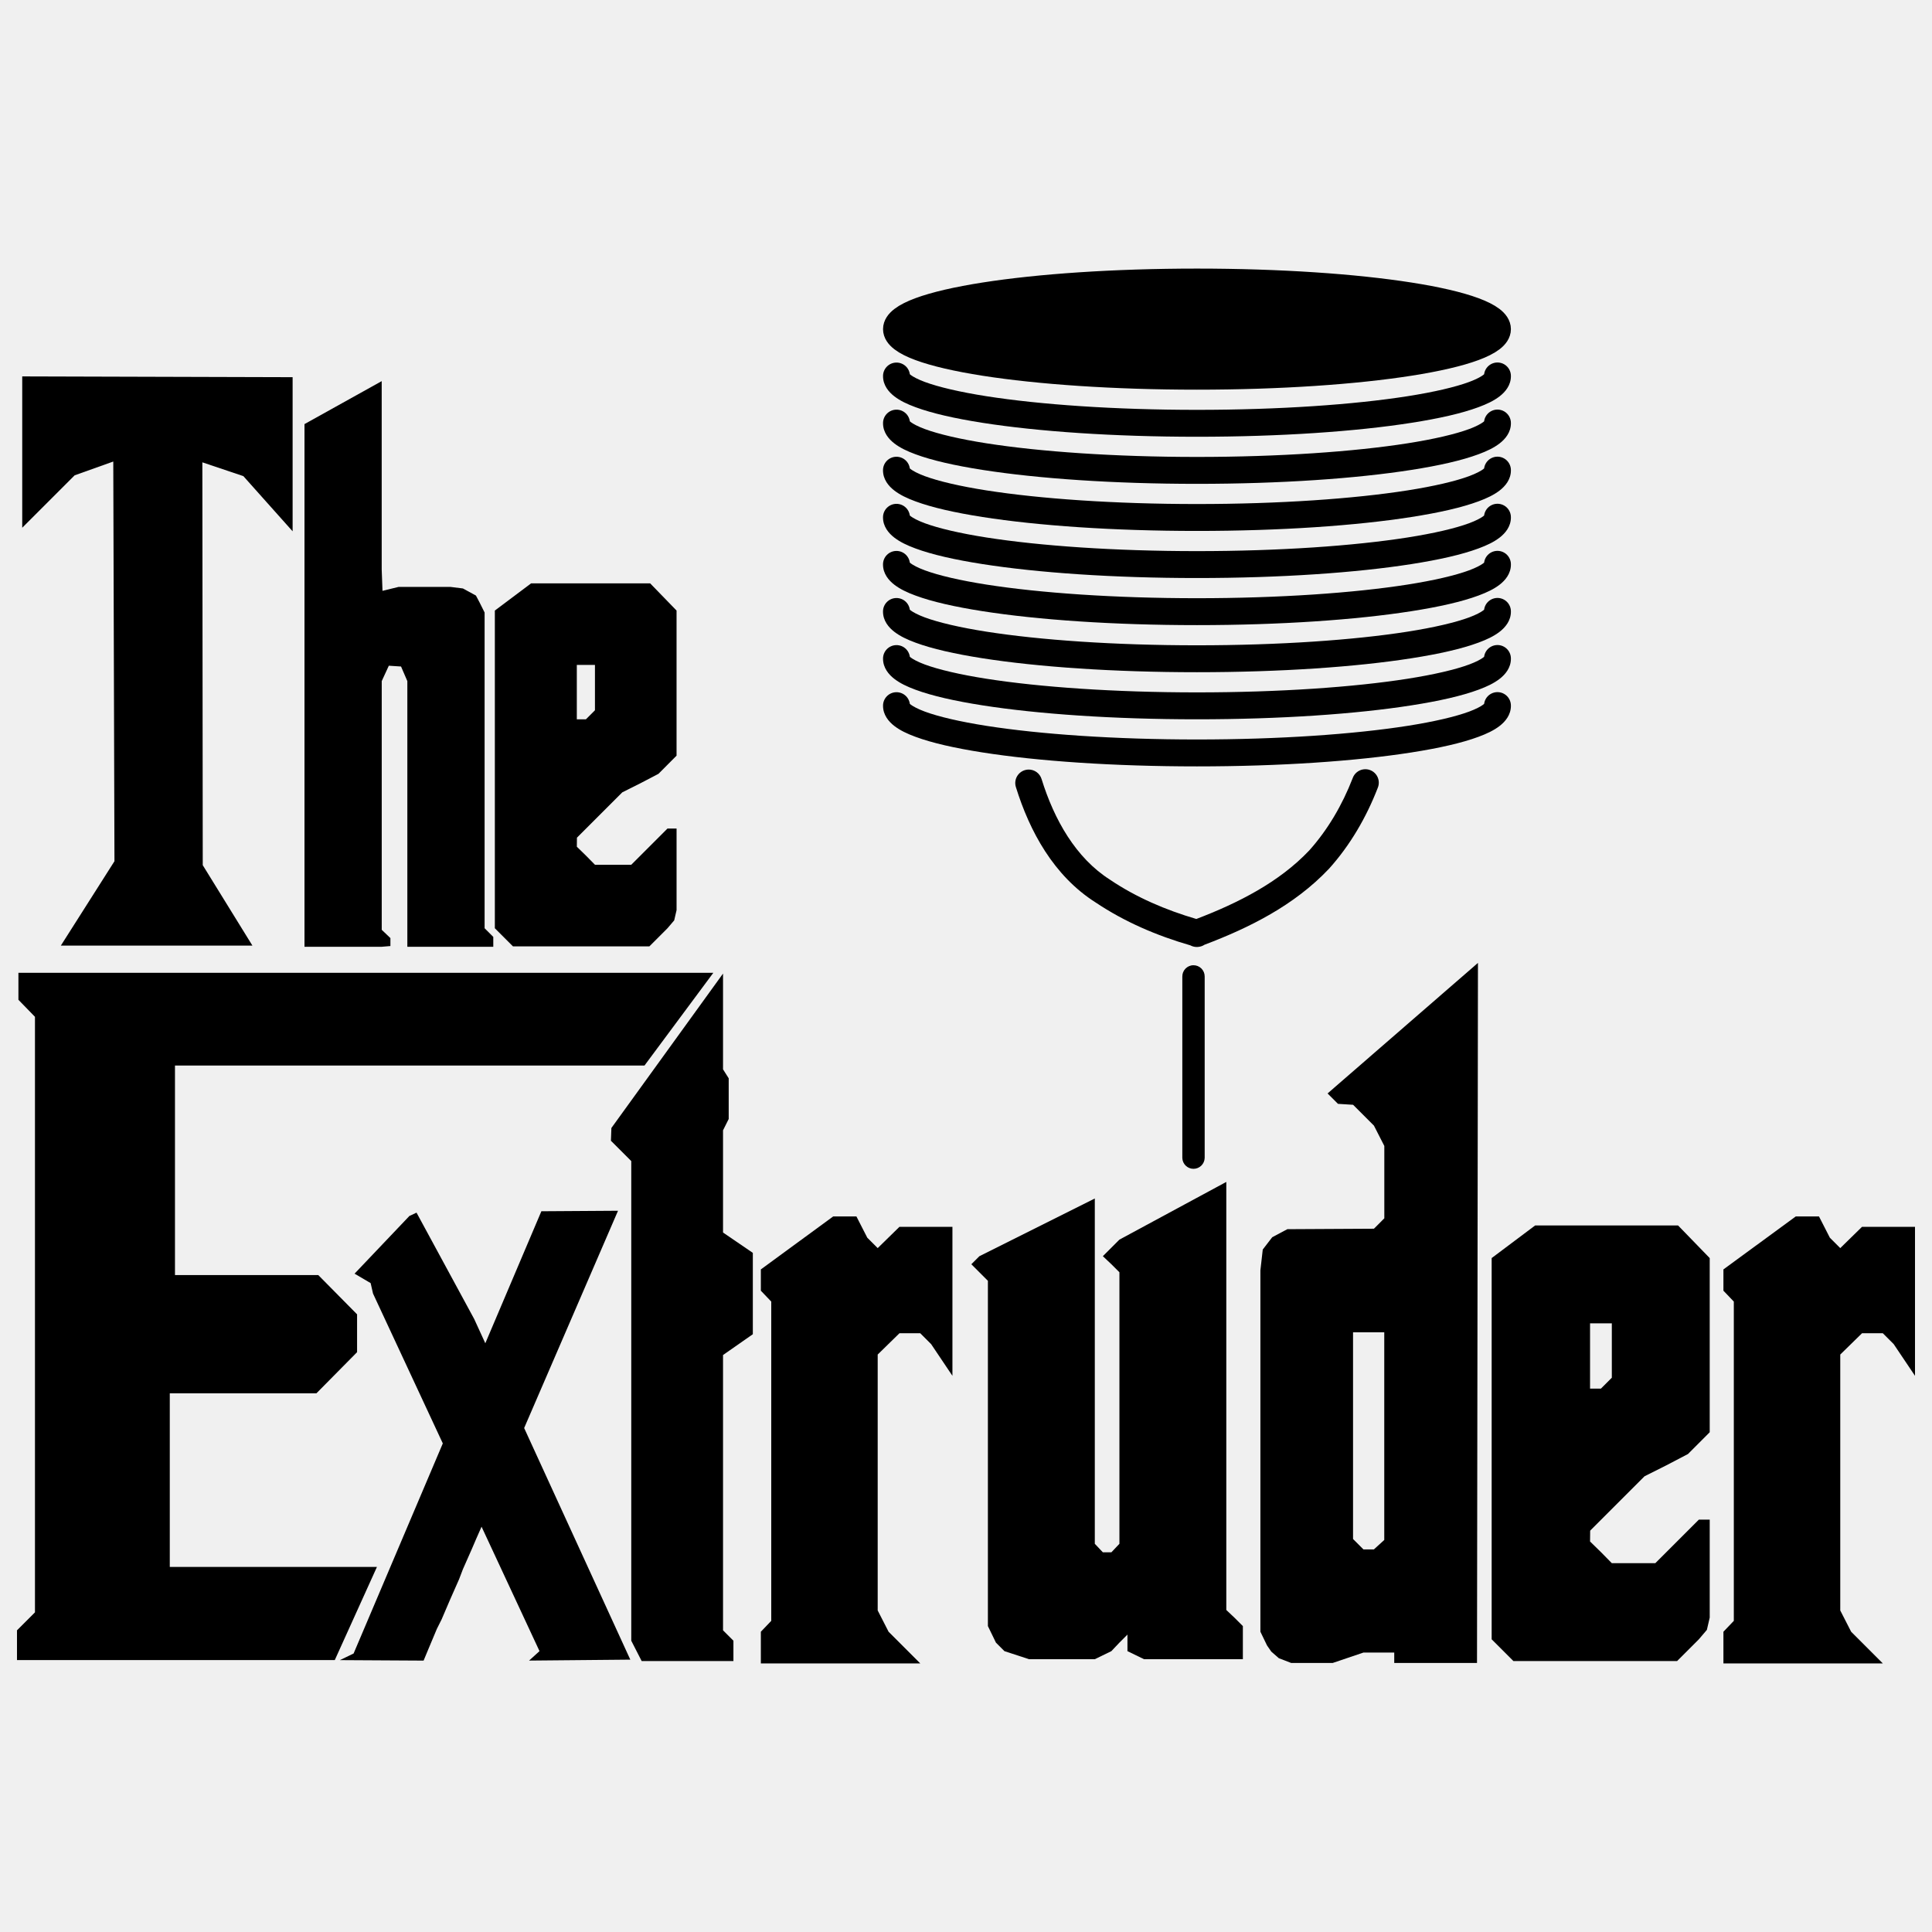
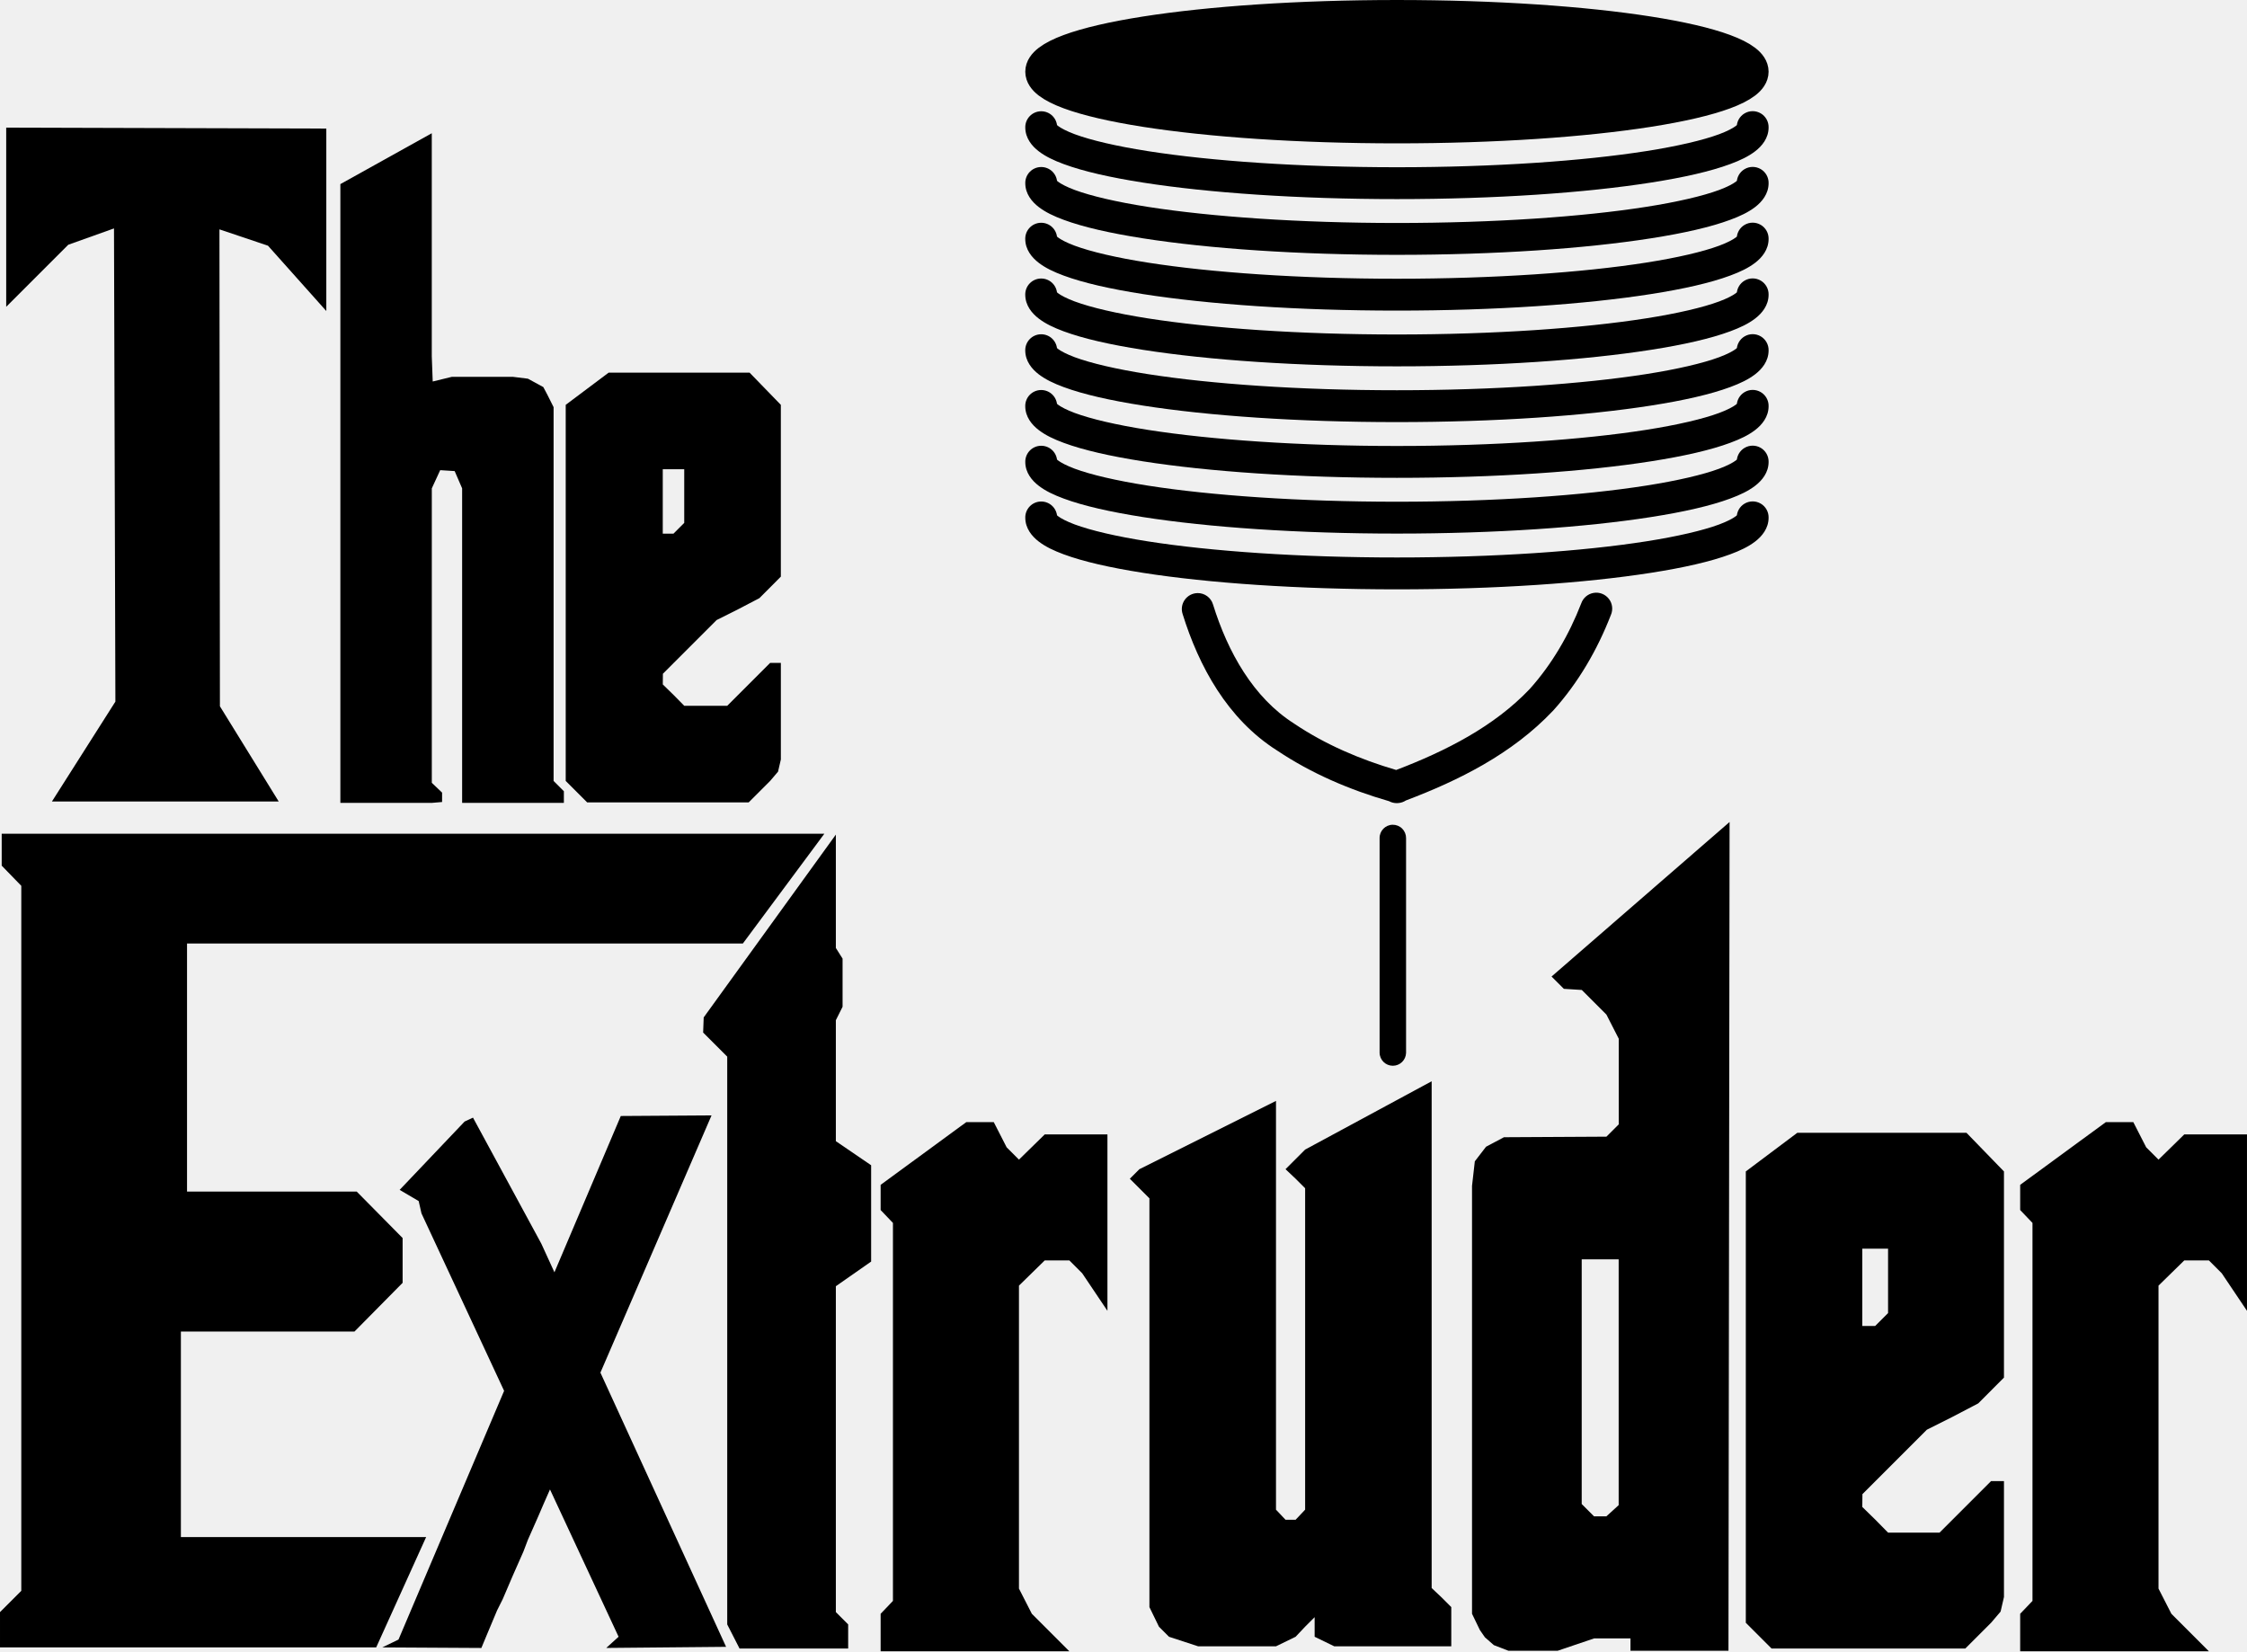
- <svg xmlns="http://www.w3.org/2000/svg" version="1.1" id="svg4434" viewBox="0 0 354.331 354.331" height="100mm" width="100mm">
+ <svg xmlns="http://www.w3.org/2000/svg" version="1.1" id="svg4434" viewBox="0 0 348.098 255.814" height="72.196mm" width="98.241mm">
  <defs id="defs4436" />
-   <g id="layer1" transform="translate(0,-5.669281)" style="display:inline">
+   <g id="layer1" transform="translate(-3.116377,-54.92772)" style="display:inline">
    <path style="color:#000000;font-style:normal;font-variant:normal;font-weight:normal;font-stretch:normal;font-size:medium;line-height:normal;font-family:sans-serif;text-indent:0;text-align:start;text-decoration:none;text-decoration-line:none;text-decoration-style:solid;text-decoration-color:#000000;letter-spacing:normal;word-spacing:normal;text-transform:none;direction:ltr;block-progression:tb;writing-mode:lr-tb;baseline-shift:baseline;text-anchor:start;white-space:normal;clip-rule:nonzero;display:inline;overflow:visible;visibility:visible;opacity:1;isolation:auto;mix-blend-mode:normal;color-interpolation:sRGB;color-interpolation-filters:linearRGB;solid-color:#000000;solid-opacity:1;fill:#000000;fill-opacity:1;fill-rule:nonzero;stroke:none;stroke-width:2;stroke-linecap:round;stroke-linejoin:miter;stroke-miterlimit:4;stroke-dasharray:none;stroke-dashoffset:0;stroke-opacity:1;color-rendering:auto;image-rendering:auto;shape-rendering:auto;text-rendering:auto;enable-background:accumulate" d="m 188.626,146.809 a 2.468,2.468 0 0 0 -2.304,3.234 c 2.506,8.063 6.918,16.256 14.622,21.143 0.003,0.002 0.008,0.003 0.01,0.005 5.336,3.575 11.276,6.103 17.355,7.856 0.003,9.4e-4 0.005,0.005 0.01,0.005 a 2.468,2.468 0 0 0 1.224,0.294 2.468,2.468 0 0 0 0.145,-0.01 2.468,2.468 0 0 0 0.082,-0.005 2.468,2.468 0 0 0 1.137,-0.395 c 8.179,-3.095 16.449,-7.198 22.786,-13.89 l 0.02,-0.02 0.025,-0.025 c 3.906,-4.34 6.854,-9.448 8.93,-14.801 a 2.468,2.468 0 1 0 -4.598,-1.783 c -1.883,4.855 -4.546,9.429 -7.976,13.249 -5.492,5.791 -12.954,9.595 -20.685,12.545 -5.589,-1.637 -10.99,-3.947 -15.76,-7.152 l -0.025,-0.02 -0.029,-0.02 c -6.304,-3.994 -10.262,-11.05 -12.56,-18.444 a 2.468,2.468 0 0 0 -2.41,-1.769 z" id="path3572" />
    <path style="display:inline;fill:none;stroke:#000000;stroke-width:2.468;stroke-linecap:round;stroke-miterlimit:5" stroke-miterlimit="5" d="M 193.614,144.377" id="path3574" />
    <path style="display:inline" id="path3580" d="m 53.667,74.846 0,28.266 -9.036,-10.122 -7.519,-2.529 0.072,73.881 9.108,14.749 -35.131,0 9.831,-15.472 -0.217,-73.304 -7.084,2.529 -9.614,9.614 0,-27.755 49.59,0.143 z" />
    <path style="display:inline" d="m 70.004,75.57 -14.16,7.879 0,95.859 14.168,0 1.59,-0.135 0,-1.457 -1.592,-1.518 0,-45.615 1.301,-2.82 2.24,0.145 1.156,2.676 0,48.725 15.762,0 0,-1.807 -1.592,-1.592 0,-57.906 -0.941,-1.881 -0.65,-1.229 -2.387,-1.301 -2.314,-0.287 -9.471,0 -2.963,0.723 -0.146,-3.904 0,-34.555 z" id="path6231" />
    <path style="display:inline" id="path3584" d="m 119.237,112.654 4.844,4.992 0,26.613 -3.319,3.331 -3.319,1.735 -3.319,1.663 -8.313,8.313 -0.017,1.658 1.698,1.656 1.629,1.656 6.65,0 6.65,-6.65 1.663,0 0,14.963 -0.434,1.88 -1.229,1.446 -3.326,3.326 -25.014,0 -3.326,-3.326 0,-58.266 6.65,-4.987 21.833,0 z m -13.448,14.966 0,9.976 1.663,0 1.663,-1.663 0,-8.313 -3.326,0 z" />
    <path style="display:inline" id="path3588" d="m 3.116,310.137 0,-5.466 3.297,-3.297 0,-109.219 -3.035,-3.124 0,-4.945 127.444,0 -12.622,17.004 -86.11,0 0,38.43 26.284,0 7.114,7.2 0,6.939 -7.459,7.548 -26.891,0 0,31.836 37.995,0 -7.736,17.09 -58.281,0 z" />
    <path style="display:inline" d="m 113.347,227.723 -14.059,0.092 -10.281,24.213 -2.033,-4.439 -10.584,-19.52 -1.301,0.607 -10.062,10.584 2.949,1.734 0.434,1.91 12.801,27.49 -16.361,38.531 -2.516,1.213 15.354,0.088 0.867,-2.082 1.566,-3.734 0.867,-1.73 1.562,-3.648 1.648,-3.73 0.693,-1.822 1.648,-3.73 0.781,-1.82 0.998,-2.262 10.627,22.82 -1.91,1.734 18.564,-0.172 -19.469,-42.479 0.125,-0.289 17.09,-39.559 z" id="path3590" />
    <path style="display:inline" id="path3592" d="m 132.604,184.223 0,17.562 1.041,1.648 0,7.459 -1.041,2.083 0,18.739 5.466,3.731 0,14.921 -5.466,3.817 0,50.489 1.907,1.907 0,3.731 -16.829,0 -1.907,-3.731 0,-87.963 -3.731,-3.731 0.086,-2.342 20.473,-28.32 z" />
    <path style="display:inline" id="path3594" d="m 157.067,228.764 1.996,3.904 1.907,1.907 3.99,-3.904 9.717,0 0,27.326 -3.904,-5.811 -1.996,-1.996 -3.817,0 -3.99,3.904 0,46.933 1.996,3.904 5.811,5.811 -29.236,0 0,-5.811 1.907,-1.996 0,-58.555 -1.907,-1.996 0,-3.904 13.273,-9.717 4.252,0 z" />
    <path style="display:inline" id="path3596" d="m 224.905,222.433 0,78.508 1.562,1.476 1.476,1.476 0,6.073 -18.132,0 -3.035,-1.476 0,-3.035 -1.476,1.476 -1.476,1.562 -3.035,1.476 -12.059,0 -4.511,-1.476 -1.562,-1.562 -1.476,-3.035 0,-63.327 -3.035,-3.035 1.476,-1.476 21.167,-10.583 0,63.327 1.476,1.562 1.562,0 1.476,-1.562 0,-49.795 -1.476,-1.476 -1.562,-1.476 3.035,-3.035 19.605,-10.586 z" />
    <path style="display:inline" id="path3598" d="m 271.058,182.266 -0.173,128.389 -15.18,0 0,-1.907 -5.638,0 -5.638,1.907 -7.635,0 -2.255,-0.869 -1.387,-1.214 -0.78,-1.128 -1.214,-2.517 0,-66.276 0.434,-3.817 1.735,-2.255 2.776,-1.476 15.876,-0.086 1.907,-1.907 0,-13.273 -1.907,-3.731 -3.817,-3.817 -2.776,-0.173 0.869,0.173 -0.869,-0.173 -1.907,-1.907 27.58,-23.943 z m -22.904,105.663 1.907,1.907 1.907,0 1.907,-1.735 0,-38.084 -5.725,0 0,37.912 z" />
    <path style="display:inline" id="path3600" d="m 307.753,230.413 5.811,5.991 0,31.938 -3.983,3.993 -3.983,2.083 -3.983,1.999 -9.976,9.976 -0.022,1.986 2.038,1.991 1.954,1.986 7.98,0 7.98,-7.98 1.996,0 0,17.956 -0.521,2.255 -1.476,1.735 -3.99,3.99 -30.015,0 -3.99,-3.99 0,-69.921 7.98,-5.986 26.198,0 z m -16.135,17.956 0,11.973 1.996,0 1.996,-1.996 0,-9.976 -3.993,0 z" />
    <path style="display:inline" id="path3602" d="m 333.603,228.764 1.996,3.904 1.907,1.907 3.99,-3.904 9.717,0 0,27.326 -3.904,-5.811 -1.996,-1.996 -3.817,0 -3.99,3.904 0,46.933 1.996,3.904 5.811,5.811 -29.236,0 0,-5.811 1.907,-1.996 0,-58.555 -1.907,-1.996 0,-3.904 13.273,-9.717 4.252,0 z" />
    <path style="display:inline;fill:#ffffff;stroke:#000000;stroke-width:2.468;stroke-linecap:round;stroke-miterlimit:5" stroke-miterlimit="5" d="M 193.335,166.784" id="path3626" />
    <path style="display:inline;fill:none;stroke:#000000;stroke-width:2.468;stroke-linecap:round;stroke-miterlimit:5" stroke-miterlimit="5" d="M 216.779,186.937" id="path3648" />
    <path style="display:inline;fill:none;stroke:#000000;stroke-width:2.468;stroke-linecap:round;stroke-miterlimit:5" stroke-miterlimit="5" d="M 219.247,84.121" id="path3650" />
    <path style="color:#000000;font-style:normal;font-variant:normal;font-weight:normal;font-stretch:normal;font-size:medium;line-height:normal;font-family:sans-serif;text-indent:0;text-align:start;text-decoration:none;text-decoration-line:none;text-decoration-style:solid;text-decoration-color:#000000;letter-spacing:normal;word-spacing:normal;text-transform:none;direction:ltr;block-progression:tb;writing-mode:lr-tb;baseline-shift:baseline;text-anchor:start;white-space:normal;clip-rule:nonzero;display:inline;overflow:visible;visibility:visible;opacity:1;isolation:auto;mix-blend-mode:normal;color-interpolation:sRGB;color-interpolation-filters:linearRGB;solid-color:#000000;solid-opacity:1;fill:#000000;fill-opacity:1;fill-rule:nonzero;stroke:none;stroke-width:2;stroke-linecap:round;stroke-linejoin:miter;stroke-miterlimit:4;stroke-dasharray:none;stroke-dashoffset:0;stroke-opacity:1;color-rendering:auto;image-rendering:auto;shape-rendering:auto;text-rendering:auto;enable-background:accumulate" d="m 164.379,132.621 a 2.468,2.468 0 0 0 -2.429,2.501 c 0,1.66 1.031,2.892 2.087,3.701 1.056,0.809 2.324,1.408 3.856,1.976 3.063,1.135 7.204,2.071 12.285,2.868 10.162,1.592 24.028,2.559 39.351,2.559 15.322,0 29.184,-0.967 39.346,-2.559 5.081,-0.796 9.221,-1.732 12.285,-2.868 1.532,-0.568 2.8,-1.167 3.856,-1.976 1.056,-0.809 2.087,-2.042 2.087,-3.701 a 2.468,2.468 0 1 0 -4.935,0 c 0,-0.467 0.258,-0.533 -0.154,-0.217 -0.412,0.316 -1.307,0.802 -2.564,1.268 -2.514,0.932 -6.444,1.855 -11.335,2.622 -9.783,1.533 -23.471,2.496 -38.584,2.496 -15.114,0 -28.807,-0.964 -38.589,-2.496 -4.891,-0.766 -8.822,-1.69 -11.335,-2.622 -1.257,-0.466 -2.152,-0.952 -2.564,-1.268 -0.412,-0.316 -0.154,-0.25 -0.154,0.217 a 2.468,2.468 0 0 0 -2.506,-2.501 z" id="path3702" />
    <path style="color:#000000;font-style:normal;font-variant:normal;font-weight:normal;font-stretch:normal;font-size:medium;line-height:normal;font-family:sans-serif;text-indent:0;text-align:start;text-decoration:none;text-decoration-line:none;text-decoration-style:solid;text-decoration-color:#000000;letter-spacing:normal;word-spacing:normal;text-transform:none;direction:ltr;block-progression:tb;writing-mode:lr-tb;baseline-shift:baseline;text-anchor:start;white-space:normal;clip-rule:nonzero;display:inline;overflow:visible;visibility:visible;opacity:1;isolation:auto;mix-blend-mode:normal;color-interpolation:sRGB;color-interpolation-filters:linearRGB;solid-color:#000000;solid-opacity:1;fill:#000000;fill-opacity:1;fill-rule:nonzero;stroke:none;stroke-width:2;stroke-linecap:round;stroke-linejoin:miter;stroke-miterlimit:4;stroke-dasharray:none;stroke-dashoffset:0;stroke-opacity:1;color-rendering:auto;image-rendering:auto;shape-rendering:auto;text-rendering:auto;enable-background:accumulate" d="m 164.379,123.984 a 2.468,2.468 0 0 0 -2.429,2.501 c 0,1.66 1.031,2.892 2.087,3.701 1.056,0.809 2.324,1.408 3.856,1.976 3.063,1.135 7.204,2.071 12.285,2.868 10.162,1.592 24.028,2.559 39.351,2.559 15.322,0 29.184,-0.967 39.346,-2.559 5.081,-0.796 9.221,-1.732 12.285,-2.868 1.532,-0.568 2.8,-1.167 3.856,-1.976 1.056,-0.809 2.087,-2.042 2.087,-3.701 a 2.468,2.468 0 1 0 -4.935,0 c 0,-0.467 0.258,-0.533 -0.154,-0.217 -0.412,0.316 -1.307,0.802 -2.564,1.268 -2.514,0.932 -6.444,1.855 -11.335,2.622 -9.783,1.533 -23.471,2.496 -38.584,2.496 -15.114,0 -28.807,-0.964 -38.589,-2.496 -4.891,-0.766 -8.822,-1.69 -11.335,-2.622 -1.257,-0.466 -2.152,-0.952 -2.564,-1.268 -0.412,-0.316 -0.154,-0.25 -0.154,0.217 a 2.468,2.468 0 0 0 -2.506,-2.501 z" id="path3704" />
    <path style="color:#000000;font-style:normal;font-variant:normal;font-weight:normal;font-stretch:normal;font-size:medium;line-height:normal;font-family:sans-serif;text-indent:0;text-align:start;text-decoration:none;text-decoration-line:none;text-decoration-style:solid;text-decoration-color:#000000;letter-spacing:normal;word-spacing:normal;text-transform:none;direction:ltr;block-progression:tb;writing-mode:lr-tb;baseline-shift:baseline;text-anchor:start;white-space:normal;clip-rule:nonzero;display:inline;overflow:visible;visibility:visible;opacity:1;isolation:auto;mix-blend-mode:normal;color-interpolation:sRGB;color-interpolation-filters:linearRGB;solid-color:#000000;solid-opacity:1;fill:#000000;fill-opacity:1;fill-rule:nonzero;stroke:none;stroke-width:2;stroke-linecap:round;stroke-linejoin:miter;stroke-miterlimit:4;stroke-dasharray:none;stroke-dashoffset:0;stroke-opacity:1;color-rendering:auto;image-rendering:auto;shape-rendering:auto;text-rendering:auto;enable-background:accumulate" d="m 164.379,115.348 a 2.468,2.468 0 0 0 -2.434,2.501 c 0,1.66 1.031,2.892 2.087,3.701 1.056,0.809 2.324,1.408 3.856,1.976 3.063,1.135 7.204,2.071 12.285,2.868 10.162,1.592 24.029,2.559 39.351,2.559 15.322,0 29.188,-0.967 39.351,-2.559 5.081,-0.796 9.221,-1.732 12.285,-2.868 1.532,-0.568 2.8,-1.167 3.856,-1.976 1.056,-0.809 2.087,-2.042 2.087,-3.701 a 2.468,2.468 0 1 0 -4.935,0 c 0,-0.467 0.258,-0.533 -0.154,-0.217 -0.412,0.316 -1.312,0.802 -2.569,1.268 -2.514,0.932 -6.444,1.855 -11.335,2.622 -9.784,1.533 -23.471,2.496 -38.584,2.496 -15.113,0 -28.802,-0.964 -38.584,-2.496 -4.891,-0.766 -8.821,-1.69 -11.335,-2.622 -1.257,-0.466 -2.156,-0.952 -2.569,-1.268 -0.412,-0.316 -0.154,-0.25 -0.154,0.217 a 2.468,2.468 0 0 0 -2.501,-2.501 z" id="path3706" />
    <path style="color:#000000;font-style:normal;font-variant:normal;font-weight:normal;font-stretch:normal;font-size:medium;line-height:normal;font-family:sans-serif;text-indent:0;text-align:start;text-decoration:none;text-decoration-line:none;text-decoration-style:solid;text-decoration-color:#000000;letter-spacing:normal;word-spacing:normal;text-transform:none;direction:ltr;block-progression:tb;writing-mode:lr-tb;baseline-shift:baseline;text-anchor:start;white-space:normal;clip-rule:nonzero;display:inline;overflow:visible;visibility:visible;opacity:1;isolation:auto;mix-blend-mode:normal;color-interpolation:sRGB;color-interpolation-filters:linearRGB;solid-color:#000000;solid-opacity:1;fill:#000000;fill-opacity:1;fill-rule:nonzero;stroke:none;stroke-width:2;stroke-linecap:round;stroke-linejoin:miter;stroke-miterlimit:4;stroke-dasharray:none;stroke-dashoffset:0;stroke-opacity:1;color-rendering:auto;image-rendering:auto;shape-rendering:auto;text-rendering:auto;enable-background:accumulate" d="m 164.379,106.712 a 2.468,2.468 0 0 0 -2.434,2.501 c 0,1.66 1.031,2.892 2.087,3.701 1.056,0.809 2.324,1.408 3.856,1.976 3.063,1.135 7.204,2.071 12.285,2.868 10.162,1.592 24.029,2.559 39.351,2.559 15.322,0 29.188,-0.967 39.351,-2.559 5.081,-0.796 9.221,-1.732 12.285,-2.868 1.532,-0.568 2.8,-1.167 3.856,-1.976 1.056,-0.809 2.087,-2.042 2.087,-3.701 a 2.468,2.468 0 1 0 -4.935,0 c 0,-0.467 0.258,-0.533 -0.154,-0.217 -0.412,0.316 -1.312,0.802 -2.569,1.268 -2.514,0.932 -6.444,1.855 -11.335,2.622 -9.784,1.533 -23.471,2.496 -38.584,2.496 -15.113,0 -28.802,-0.964 -38.584,-2.496 -4.891,-0.766 -8.821,-1.69 -11.335,-2.622 -1.257,-0.466 -2.156,-0.952 -2.569,-1.268 -0.412,-0.316 -0.154,-0.25 -0.154,0.217 a 2.468,2.468 0 0 0 -2.501,-2.501 z" id="path3708" />
    <path style="color:#000000;font-style:normal;font-variant:normal;font-weight:normal;font-stretch:normal;font-size:medium;line-height:normal;font-family:sans-serif;text-indent:0;text-align:start;text-decoration:none;text-decoration-line:none;text-decoration-style:solid;text-decoration-color:#000000;letter-spacing:normal;word-spacing:normal;text-transform:none;direction:ltr;block-progression:tb;writing-mode:lr-tb;baseline-shift:baseline;text-anchor:start;white-space:normal;clip-rule:nonzero;display:inline;overflow:visible;visibility:visible;opacity:1;isolation:auto;mix-blend-mode:normal;color-interpolation:sRGB;color-interpolation-filters:linearRGB;solid-color:#000000;solid-opacity:1;fill:#000000;fill-opacity:1;fill-rule:nonzero;stroke:none;stroke-width:2;stroke-linecap:round;stroke-linejoin:miter;stroke-miterlimit:4;stroke-dasharray:none;stroke-dashoffset:0;stroke-opacity:1;color-rendering:auto;image-rendering:auto;shape-rendering:auto;text-rendering:auto;enable-background:accumulate" d="m 164.379,98.075 a 2.468,2.468 0 0 0 -2.434,2.501 c 0,1.66 1.031,2.892 2.087,3.701 1.056,0.809 2.324,1.408 3.856,1.976 3.063,1.135 7.204,2.071 12.285,2.868 10.162,1.592 24.029,2.559 39.351,2.559 15.322,0 29.188,-0.967 39.351,-2.559 5.081,-0.796 9.221,-1.732 12.285,-2.868 1.532,-0.568 2.8,-1.167 3.856,-1.976 1.056,-0.809 2.087,-2.042 2.087,-3.701 a 2.468,2.468 0 1 0 -4.935,0 c 0,-0.467 0.258,-0.533 -0.154,-0.217 -0.412,0.316 -1.312,0.802 -2.569,1.268 -2.514,0.932 -6.444,1.855 -11.335,2.622 -9.784,1.533 -23.471,2.496 -38.584,2.496 -15.113,0 -28.802,-0.964 -38.584,-2.496 -4.891,-0.766 -8.821,-1.69 -11.335,-2.622 -1.257,-0.466 -2.156,-0.952 -2.569,-1.268 -0.412,-0.316 -0.154,-0.25 -0.154,0.217 a 2.468,2.468 0 0 0 -2.501,-2.501 z" id="path3710" />
    <path style="color:#000000;font-style:normal;font-variant:normal;font-weight:normal;font-stretch:normal;font-size:medium;line-height:normal;font-family:sans-serif;text-indent:0;text-align:start;text-decoration:none;text-decoration-line:none;text-decoration-style:solid;text-decoration-color:#000000;letter-spacing:normal;word-spacing:normal;text-transform:none;direction:ltr;block-progression:tb;writing-mode:lr-tb;baseline-shift:baseline;text-anchor:start;white-space:normal;clip-rule:nonzero;display:inline;overflow:visible;visibility:visible;opacity:1;isolation:auto;mix-blend-mode:normal;color-interpolation:sRGB;color-interpolation-filters:linearRGB;solid-color:#000000;solid-opacity:1;fill:#000000;fill-opacity:1;fill-rule:nonzero;stroke:none;stroke-width:2;stroke-linecap:round;stroke-linejoin:miter;stroke-miterlimit:4;stroke-dasharray:none;stroke-dashoffset:0;stroke-opacity:1;color-rendering:auto;image-rendering:auto;shape-rendering:auto;text-rendering:auto;enable-background:accumulate" d="m 164.379,89.439 a 2.468,2.468 0 0 0 -2.434,2.501 c 0,1.66 1.031,2.892 2.087,3.701 1.056,0.809 2.324,1.408 3.856,1.976 3.063,1.135 7.204,2.071 12.285,2.868 10.162,1.592 24.029,2.559 39.351,2.559 15.322,0 29.188,-0.967 39.351,-2.559 5.081,-0.796 9.221,-1.732 12.285,-2.868 1.532,-0.568 2.8,-1.167 3.856,-1.976 1.056,-0.809 2.087,-2.042 2.087,-3.701 a 2.468,2.468 0 1 0 -4.935,0 c 0,-0.467 0.258,-0.533 -0.154,-0.217 -0.412,0.316 -1.312,0.802 -2.569,1.268 -2.514,0.932 -6.444,1.855 -11.335,2.622 -9.784,1.533 -23.471,2.496 -38.584,2.496 -15.113,0 -28.802,-0.964 -38.584,-2.496 -4.891,-0.766 -8.821,-1.69 -11.335,-2.622 -1.257,-0.466 -2.156,-0.952 -2.569,-1.268 -0.412,-0.316 -0.154,-0.25 -0.154,0.217 a 2.468,2.468 0 0 0 -2.501,-2.501 z" id="path3712" />
    <path style="color:#000000;font-style:normal;font-variant:normal;font-weight:normal;font-stretch:normal;font-size:medium;line-height:normal;font-family:sans-serif;text-indent:0;text-align:start;text-decoration:none;text-decoration-line:none;text-decoration-style:solid;text-decoration-color:#000000;letter-spacing:normal;word-spacing:normal;text-transform:none;direction:ltr;block-progression:tb;writing-mode:lr-tb;baseline-shift:baseline;text-anchor:start;white-space:normal;clip-rule:nonzero;display:inline;overflow:visible;visibility:visible;opacity:1;isolation:auto;mix-blend-mode:normal;color-interpolation:sRGB;color-interpolation-filters:linearRGB;solid-color:#000000;solid-opacity:1;fill:#000000;fill-opacity:1;fill-rule:nonzero;stroke:none;stroke-width:2;stroke-linecap:round;stroke-linejoin:miter;stroke-miterlimit:4;stroke-dasharray:none;stroke-dashoffset:0;stroke-opacity:1;color-rendering:auto;image-rendering:auto;shape-rendering:auto;text-rendering:auto;enable-background:accumulate" d="m 164.379,80.802 a 2.468,2.468 0 0 0 -2.429,2.501 c 0,1.66 1.031,2.892 2.087,3.701 1.056,0.809 2.324,1.408 3.856,1.976 3.063,1.135 7.204,2.071 12.285,2.868 10.162,1.592 24.028,2.559 39.351,2.559 15.322,0 29.184,-0.967 39.346,-2.559 5.081,-0.796 9.221,-1.732 12.285,-2.868 1.532,-0.568 2.8,-1.167 3.856,-1.976 1.056,-0.809 2.087,-2.042 2.087,-3.701 a 2.468,2.468 0 1 0 -4.935,0 c 0,-0.467 0.258,-0.533 -0.154,-0.217 -0.412,0.316 -1.307,0.802 -2.564,1.268 -2.514,0.932 -6.444,1.855 -11.335,2.622 -9.783,1.533 -23.471,2.496 -38.584,2.496 -15.114,0 -28.807,-0.964 -38.589,-2.496 -4.891,-0.766 -8.822,-1.69 -11.335,-2.622 -1.257,-0.466 -2.152,-0.952 -2.564,-1.268 -0.412,-0.316 -0.154,-0.25 -0.154,0.217 a 2.468,2.468 0 0 0 -2.506,-2.501 z" id="path3714" />
    <path style="color:#000000;font-style:normal;font-variant:normal;font-weight:normal;font-stretch:normal;font-size:medium;line-height:normal;font-family:sans-serif;text-indent:0;text-align:start;text-decoration:none;text-decoration-line:none;text-decoration-style:solid;text-decoration-color:#000000;letter-spacing:normal;word-spacing:normal;text-transform:none;direction:ltr;block-progression:tb;writing-mode:lr-tb;baseline-shift:baseline;text-anchor:start;white-space:normal;clip-rule:nonzero;display:inline;overflow:visible;visibility:visible;opacity:1;isolation:auto;mix-blend-mode:normal;color-interpolation:sRGB;color-interpolation-filters:linearRGB;solid-color:#000000;solid-opacity:1;fill:#000000;fill-opacity:1;fill-rule:nonzero;stroke:none;stroke-width:2;stroke-linecap:round;stroke-linejoin:miter;stroke-miterlimit:4;stroke-dasharray:none;stroke-dashoffset:0;stroke-opacity:1;color-rendering:auto;image-rendering:auto;shape-rendering:auto;text-rendering:auto;enable-background:accumulate" d="m 164.379,72.166 a 2.468,2.468 0 0 0 -2.429,2.501 c 0,1.66 1.031,2.892 2.087,3.701 1.056,0.809 2.324,1.408 3.856,1.976 3.063,1.135 7.204,2.071 12.285,2.868 10.162,1.592 24.028,2.559 39.351,2.559 15.322,0 29.184,-0.967 39.346,-2.559 5.081,-0.796 9.221,-1.732 12.285,-2.868 1.532,-0.568 2.8,-1.167 3.856,-1.976 1.056,-0.809 2.087,-2.042 2.087,-3.701 a 2.468,2.468 0 1 0 -4.935,0 c 0,-0.467 0.258,-0.533 -0.154,-0.217 -0.412,0.316 -1.307,0.802 -2.564,1.268 -2.514,0.932 -6.444,1.855 -11.335,2.622 -9.783,1.533 -23.471,2.496 -38.584,2.496 -15.114,0 -28.807,-0.964 -38.589,-2.496 -4.891,-0.766 -8.822,-1.69 -11.335,-2.622 -1.257,-0.466 -2.152,-0.952 -2.564,-1.268 -0.412,-0.316 -0.154,-0.25 -0.154,0.217 a 2.468,2.468 0 0 0 -2.506,-2.501 z" id="path3716" />
    <path style="display:inline;fill:#000000;fill-opacity:1;stroke:#000000;stroke-width:4.935;stroke-linecap:round" d="m 274.634,66.032 a 55.108,8.636 0 0 1 -55.108,8.636 55.108,8.636 0 0 1 -55.108,-8.636 55.108,8.636 0 0 1 55.108,-8.636 55.108,8.636 0 0 1 55.108,8.636 z" id="ellipse3718" />
    <path style="color:#000000;font-style:normal;font-variant:normal;font-weight:normal;font-stretch:normal;font-size:medium;line-height:normal;font-family:sans-serif;text-indent:0;text-align:start;text-decoration:none;text-decoration-line:none;text-decoration-style:solid;text-decoration-color:#000000;letter-spacing:normal;word-spacing:normal;text-transform:none;direction:ltr;block-progression:tb;writing-mode:lr-tb;baseline-shift:baseline;text-anchor:start;white-space:normal;clip-rule:nonzero;display:inline;overflow:visible;visibility:visible;opacity:1;isolation:auto;mix-blend-mode:normal;color-interpolation:sRGB;color-interpolation-filters:linearRGB;solid-color:#000000;solid-opacity:1;fill:#000000;fill-opacity:1;fill-rule:evenodd;stroke:none;stroke-width:1.662;stroke-linecap:round;stroke-linejoin:miter;stroke-miterlimit:4;stroke-dasharray:none;stroke-dashoffset:0;stroke-opacity:1;color-rendering:auto;image-rendering:auto;shape-rendering:auto;text-rendering:auto;enable-background:accumulate" d="m 218.858,182.695 a 2.051,2.051 0 0 0 -2.019,2.082 l 0,33.249 a 2.051,2.051 0 0 0 4.101,0 l 0,-33.249 a 2.051,2.051 0 0 0 -2.082,-2.082 z" id="path6883-7" />
  </g>
</svg>
